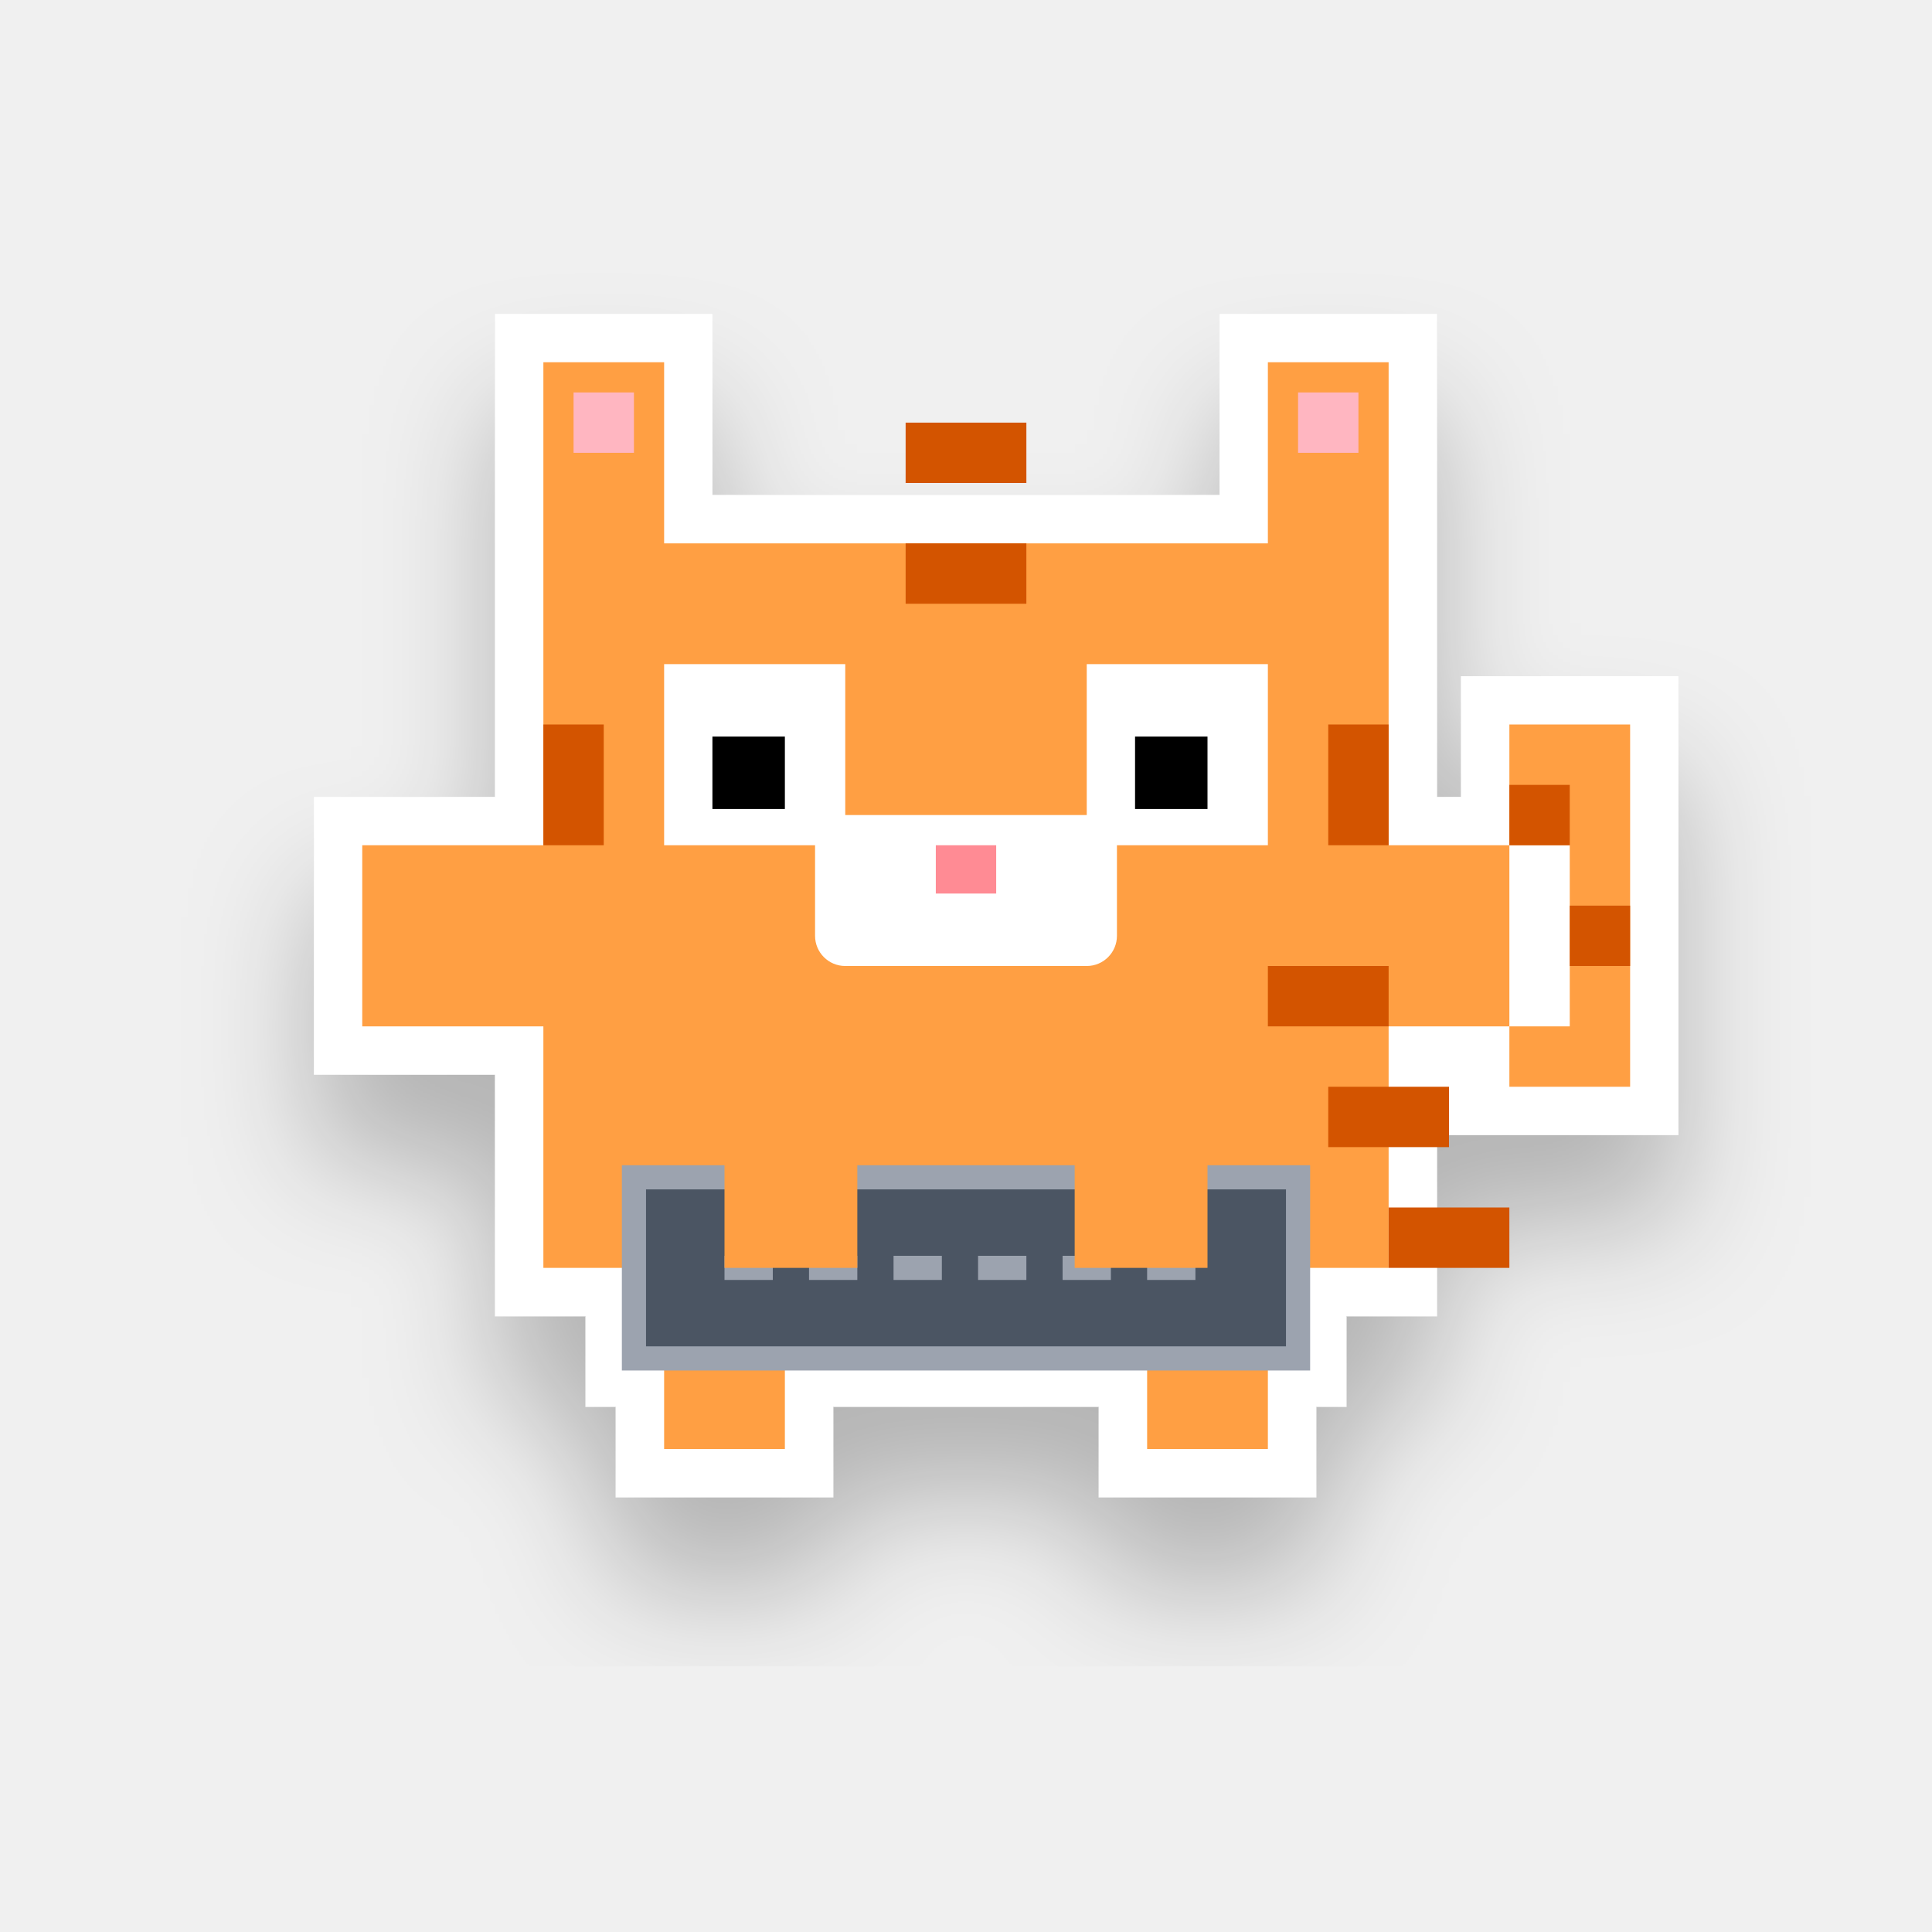
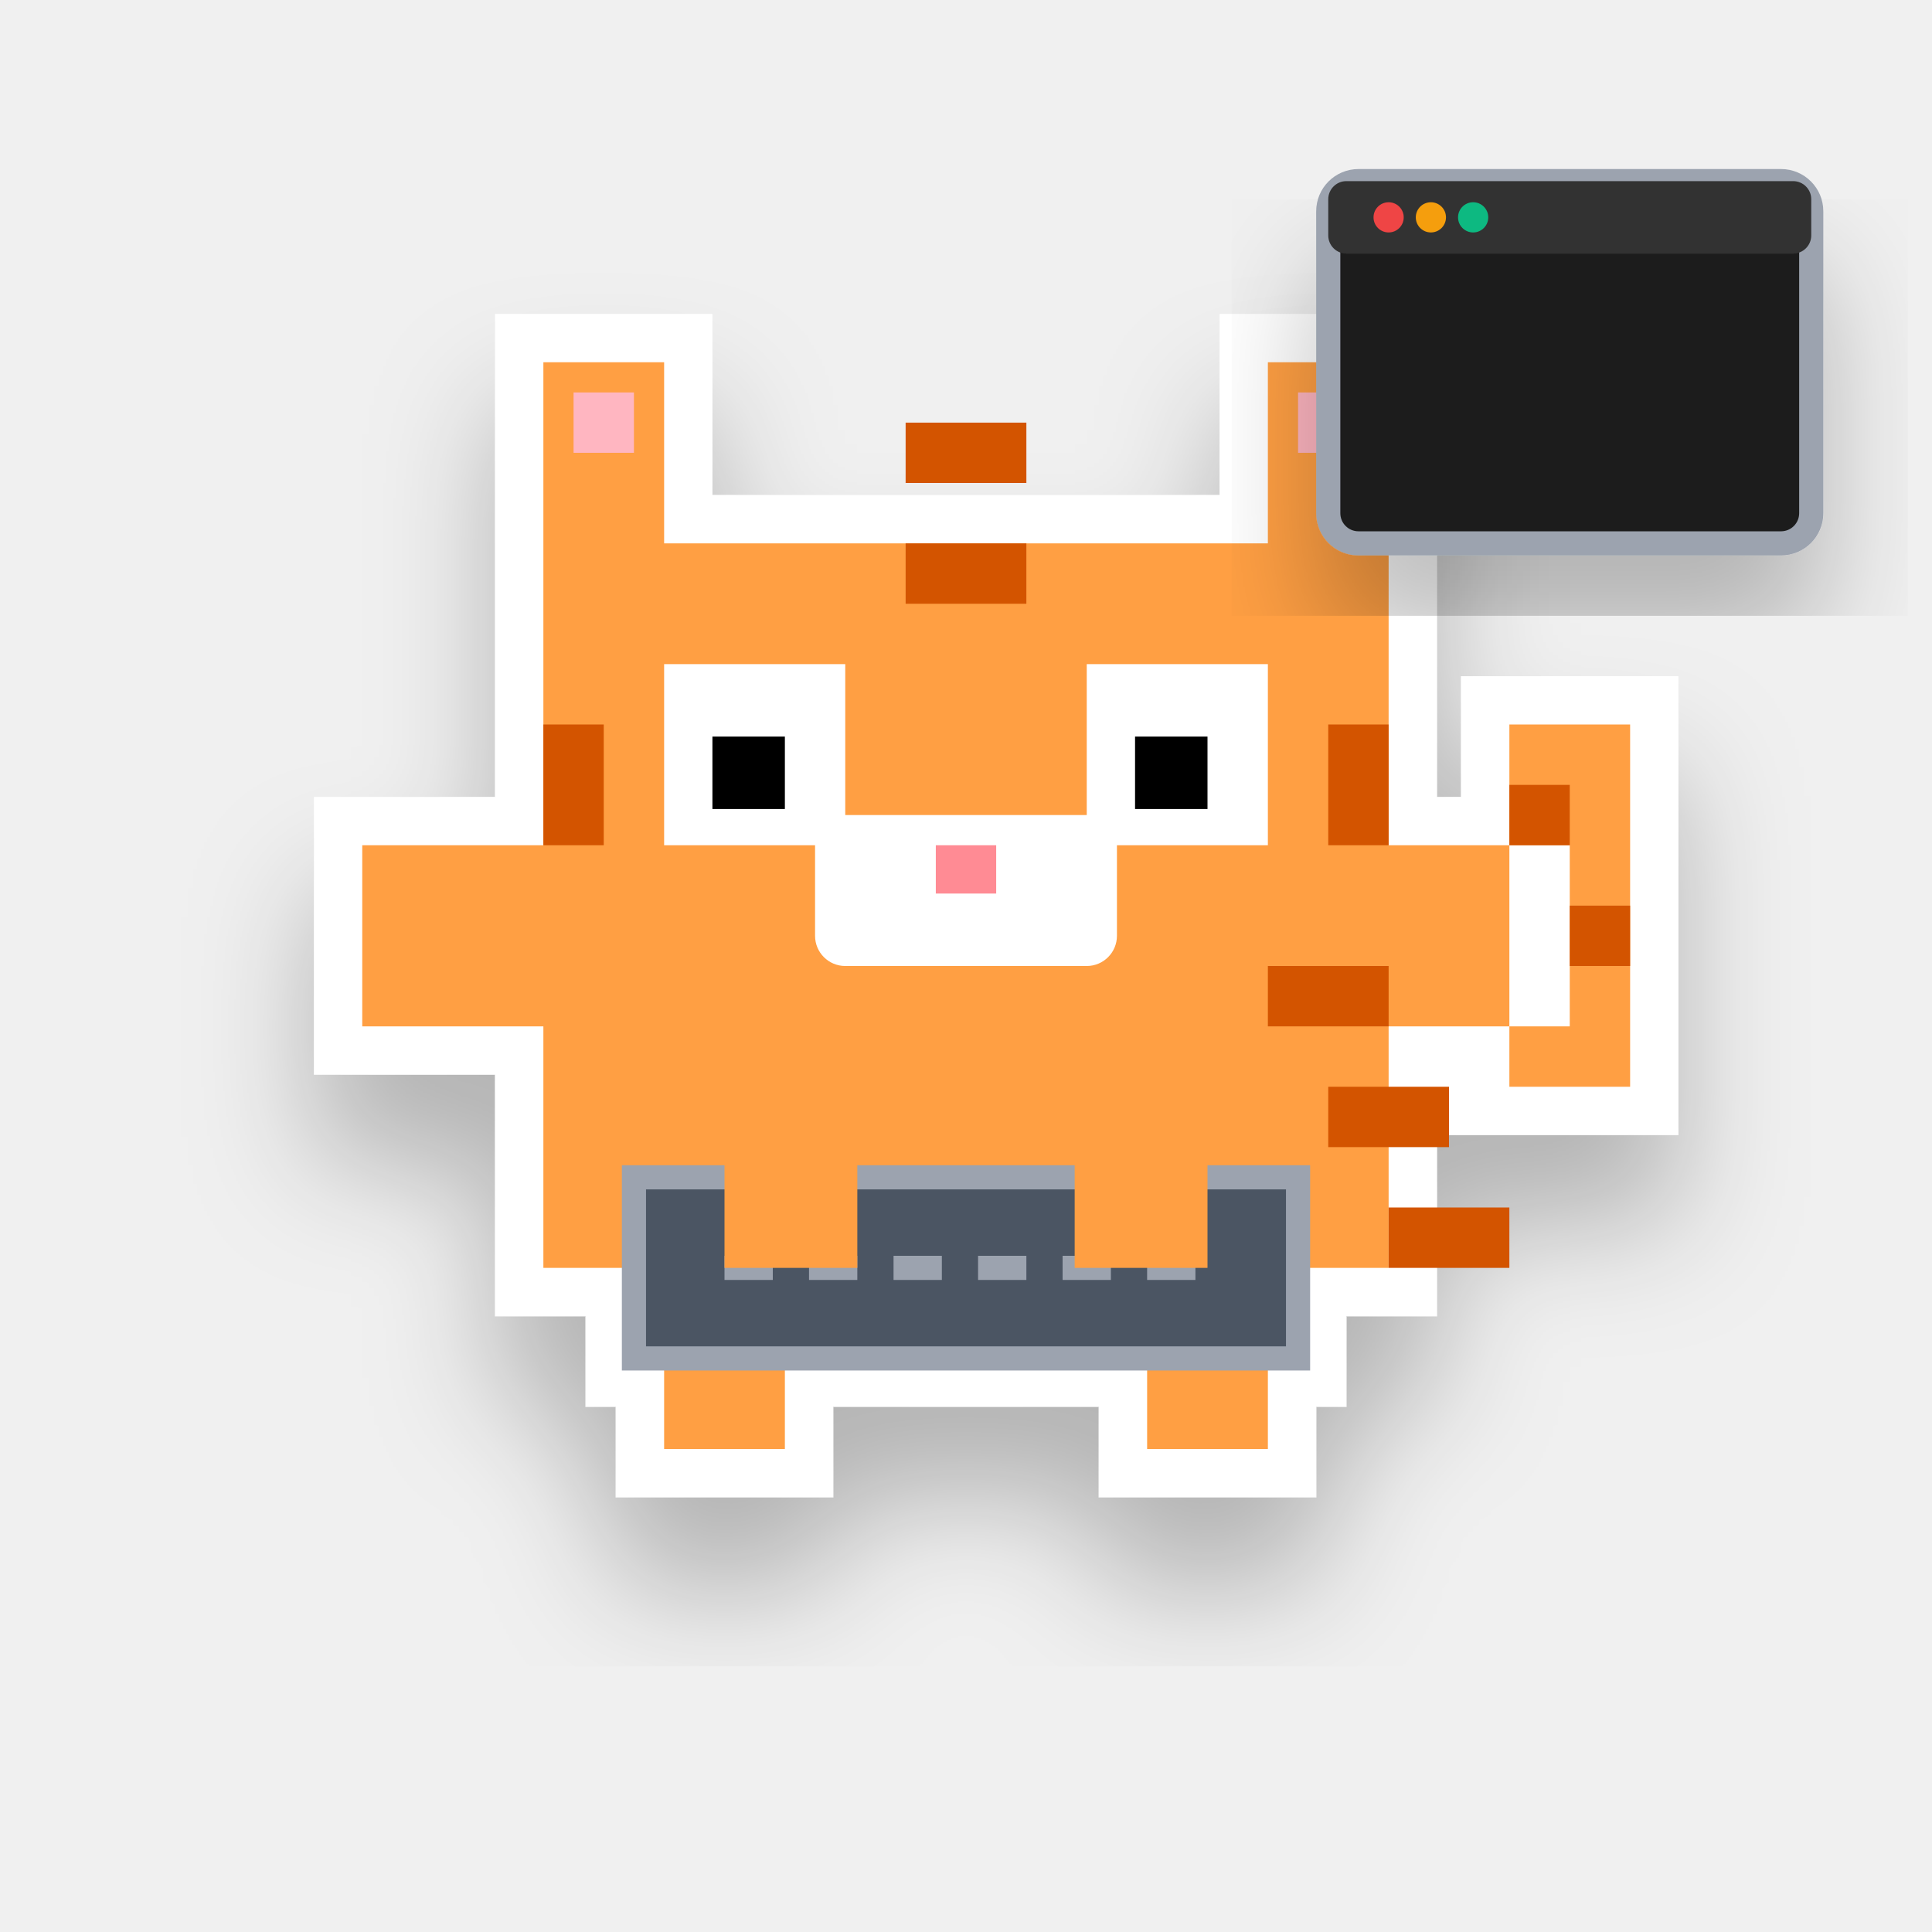
<svg xmlns="http://www.w3.org/2000/svg" viewBox="0 0 32 32">
  <defs>
    <filter id="shadow" x="-20%" y="-20%" width="140%" height="140%">
      <feDropShadow dx="0" dy="1.5" stdDeviation="1" flood-color="#000" flood-opacity="0.25" />
    </filter>
  </defs>
  <style>
    @keyframes type-left {
      0%, 100% { transform: translateY(0px); }
      50% { transform: translateY(1.8px); }
    }
    @keyframes type-right {
      0%, 100% { transform: translateY(1.8px); }
      50% { transform: translateY(0px); }
    }
    .left-paw {
      animation: type-left 0.15s infinite ease-in-out;
    }
    .right-paw {
      animation: type-right 0.15s infinite ease-in-out;
+     }
+     @keyframes type-code-1 {
+       0%, 100% { width: 0; }
+       15%, 85% { width: 4.5px; }
+     }
+     @keyframes type-code-2 {
+       0%, 20%, 100% { width: 0; }
+       35%, 85% { width: 5.5px; }
+     }
+     @keyframes type-code-3 {
+       0%, 40%, 100% { width: 0; }
+       55%, 85% { width: 3.5px; }
+     }
+     @keyframes type-code-4 {
+       0%, 60%, 100% { width: 0; }
+       75%, 85% { width: 5px; }
+     }
+     .code-line-1 {
+       animation: type-code-1 1.5s infinite steps(4, end);
+     }
+     .code-line-2 {
+       animation: type-code-2 1.5s infinite steps(5, end);
+     }
+     .code-line-3 {
+       animation: type-code-3 1.5s infinite steps(3, end);
+     }
+     .code-line-4 {
+       animation: type-code-4 1.5s infinite steps(5, end);
    }
  </style>
  <g transform="translate(4, 4)">
    <g fill="#ffffff" stroke="#ffffff" stroke-width="1.6" stroke-linejoin="miter" filter="url(#shadow)">
      <path d="M 5 5 L 5 2 H 7 V 5 H 17 V 2 H 19 V 5 V 10 H 22 V 13 H 19 V 14 H 23 V 8 H 21 V 14 H 19 V 17 H 17 V 20 H 15 V 17 H 9 V 20 H 7 V 17 H 5 V 13 H 2 V 10 H 5 Z" />
      <rect x="6.5" y="15.5" width="11" height="3" />
      <rect class="left-paw" x="8" y="13.5" width="2.2" height="3.5" />
      <rect class="right-paw" x="13.8" y="13.5" width="2.2" height="3.5" />
    </g>
    <path d="M 5 5 L 5 2 H 7 V 5 H 17 V 2 H 19 V 5 V 10 H 22 V 13 H 19 V 14 H 23 V 8 H 21 V 14 H 19 V 17 H 17 V 20 H 15 V 17 H 9 V 20 H 7 V 17 H 5 V 13 H 2 V 10 H 5 Z" fill="#FF9F43" />
    <rect x="6.5" y="15.5" width="11" height="3" fill="#4b5563" stroke="#9ca3af" stroke-width="0.4" />
    <line x1="8" y1="17" x2="16" y2="17" stroke="#9ca3af" stroke-width="0.4" stroke-dasharray="0.8 0.6" />
    <rect class="left-paw" x="8" y="13.5" width="2.2" height="3.5" fill="#FF9F43" />
    <rect class="right-paw" x="13.8" y="13.5" width="2.2" height="3.5" fill="#FF9F43" />
    <rect x="7" y="7" width="3" height="3" fill="#ffffff" />
    <rect x="5.5" y="2.5" width="1" height="1" fill="#FFB6C1" />
    <rect x="17.5" y="2.5" width="1" height="1" fill="#FFB6C1" />
    <rect x="11" y="3" width="2" height="1" fill="#D35400" />
    <rect x="11" y="5" width="2" height="1" fill="#D35400" />
    <rect x="5" y="8" width="1" height="2" fill="#D35400" />
    <rect x="18" y="8" width="1" height="2" fill="#D35400" />
    <rect x="17" y="12" width="2" height="1" fill="#D35400" />
    <rect x="18" y="14" width="2" height="1" fill="#D35400" />
    <rect x="19" y="16" width="2" height="1" fill="#D35400" />
    <rect x="21" y="9" width="1" height="1" fill="#D35400" />
    <rect x="22" y="11" width="1" height="1" fill="#D35400" />
    <rect x="9.5" y="9.5" width="5" height="2.5" fill="#FFFFFF" rx="0.5" />
    <rect x="11.5" y="10" width="1" height="0.8" fill="#FF8B94" />
    <rect x="14" y="7" width="3" height="3" fill="#ffffff" />
    <rect x="7.8" y="8.2" width="1.2" height="1.2" fill="#000000" />
    <rect x="14.8" y="8.2" width="1.2" height="1.2" fill="#000000" />
  </g>
+   <g class="cmd-window" filter="url(#shadow)">
+     <rect x="22" y="3" width="8" height="6" rx="0.5" fill="#1e1e1e" stroke="#9ca3af" stroke-width="0.4" />
+     <rect x="22" y="3" width="8" height="1.2" rx="0.3" fill="#333333" />
+     <circle cx="23.0" cy="3.6" r="0.25" fill="#ef4444" />
+     <circle cx="23.7" cy="3.6" r="0.25" fill="#f59e0b" />
+     <circle cx="24.4" cy="3.6" r="0.25" fill="#10b981" />
+     <rect class="code-line-1" x="23" y="4.8" width="0" height="0.4" fill="#22c55e" />
+     <rect class="code-line-2" x="23" y="5.6" width="0" height="0.4" fill="#22c55e" />
+     <rect class="code-line-3" x="23" y="6.4" width="0" height="0.4" fill="#22c55e" />
+     <rect class="code-line-4" x="23" y="7.2" width="0" height="0.4" fill="#22c55e" />
+   </g>
</svg>
